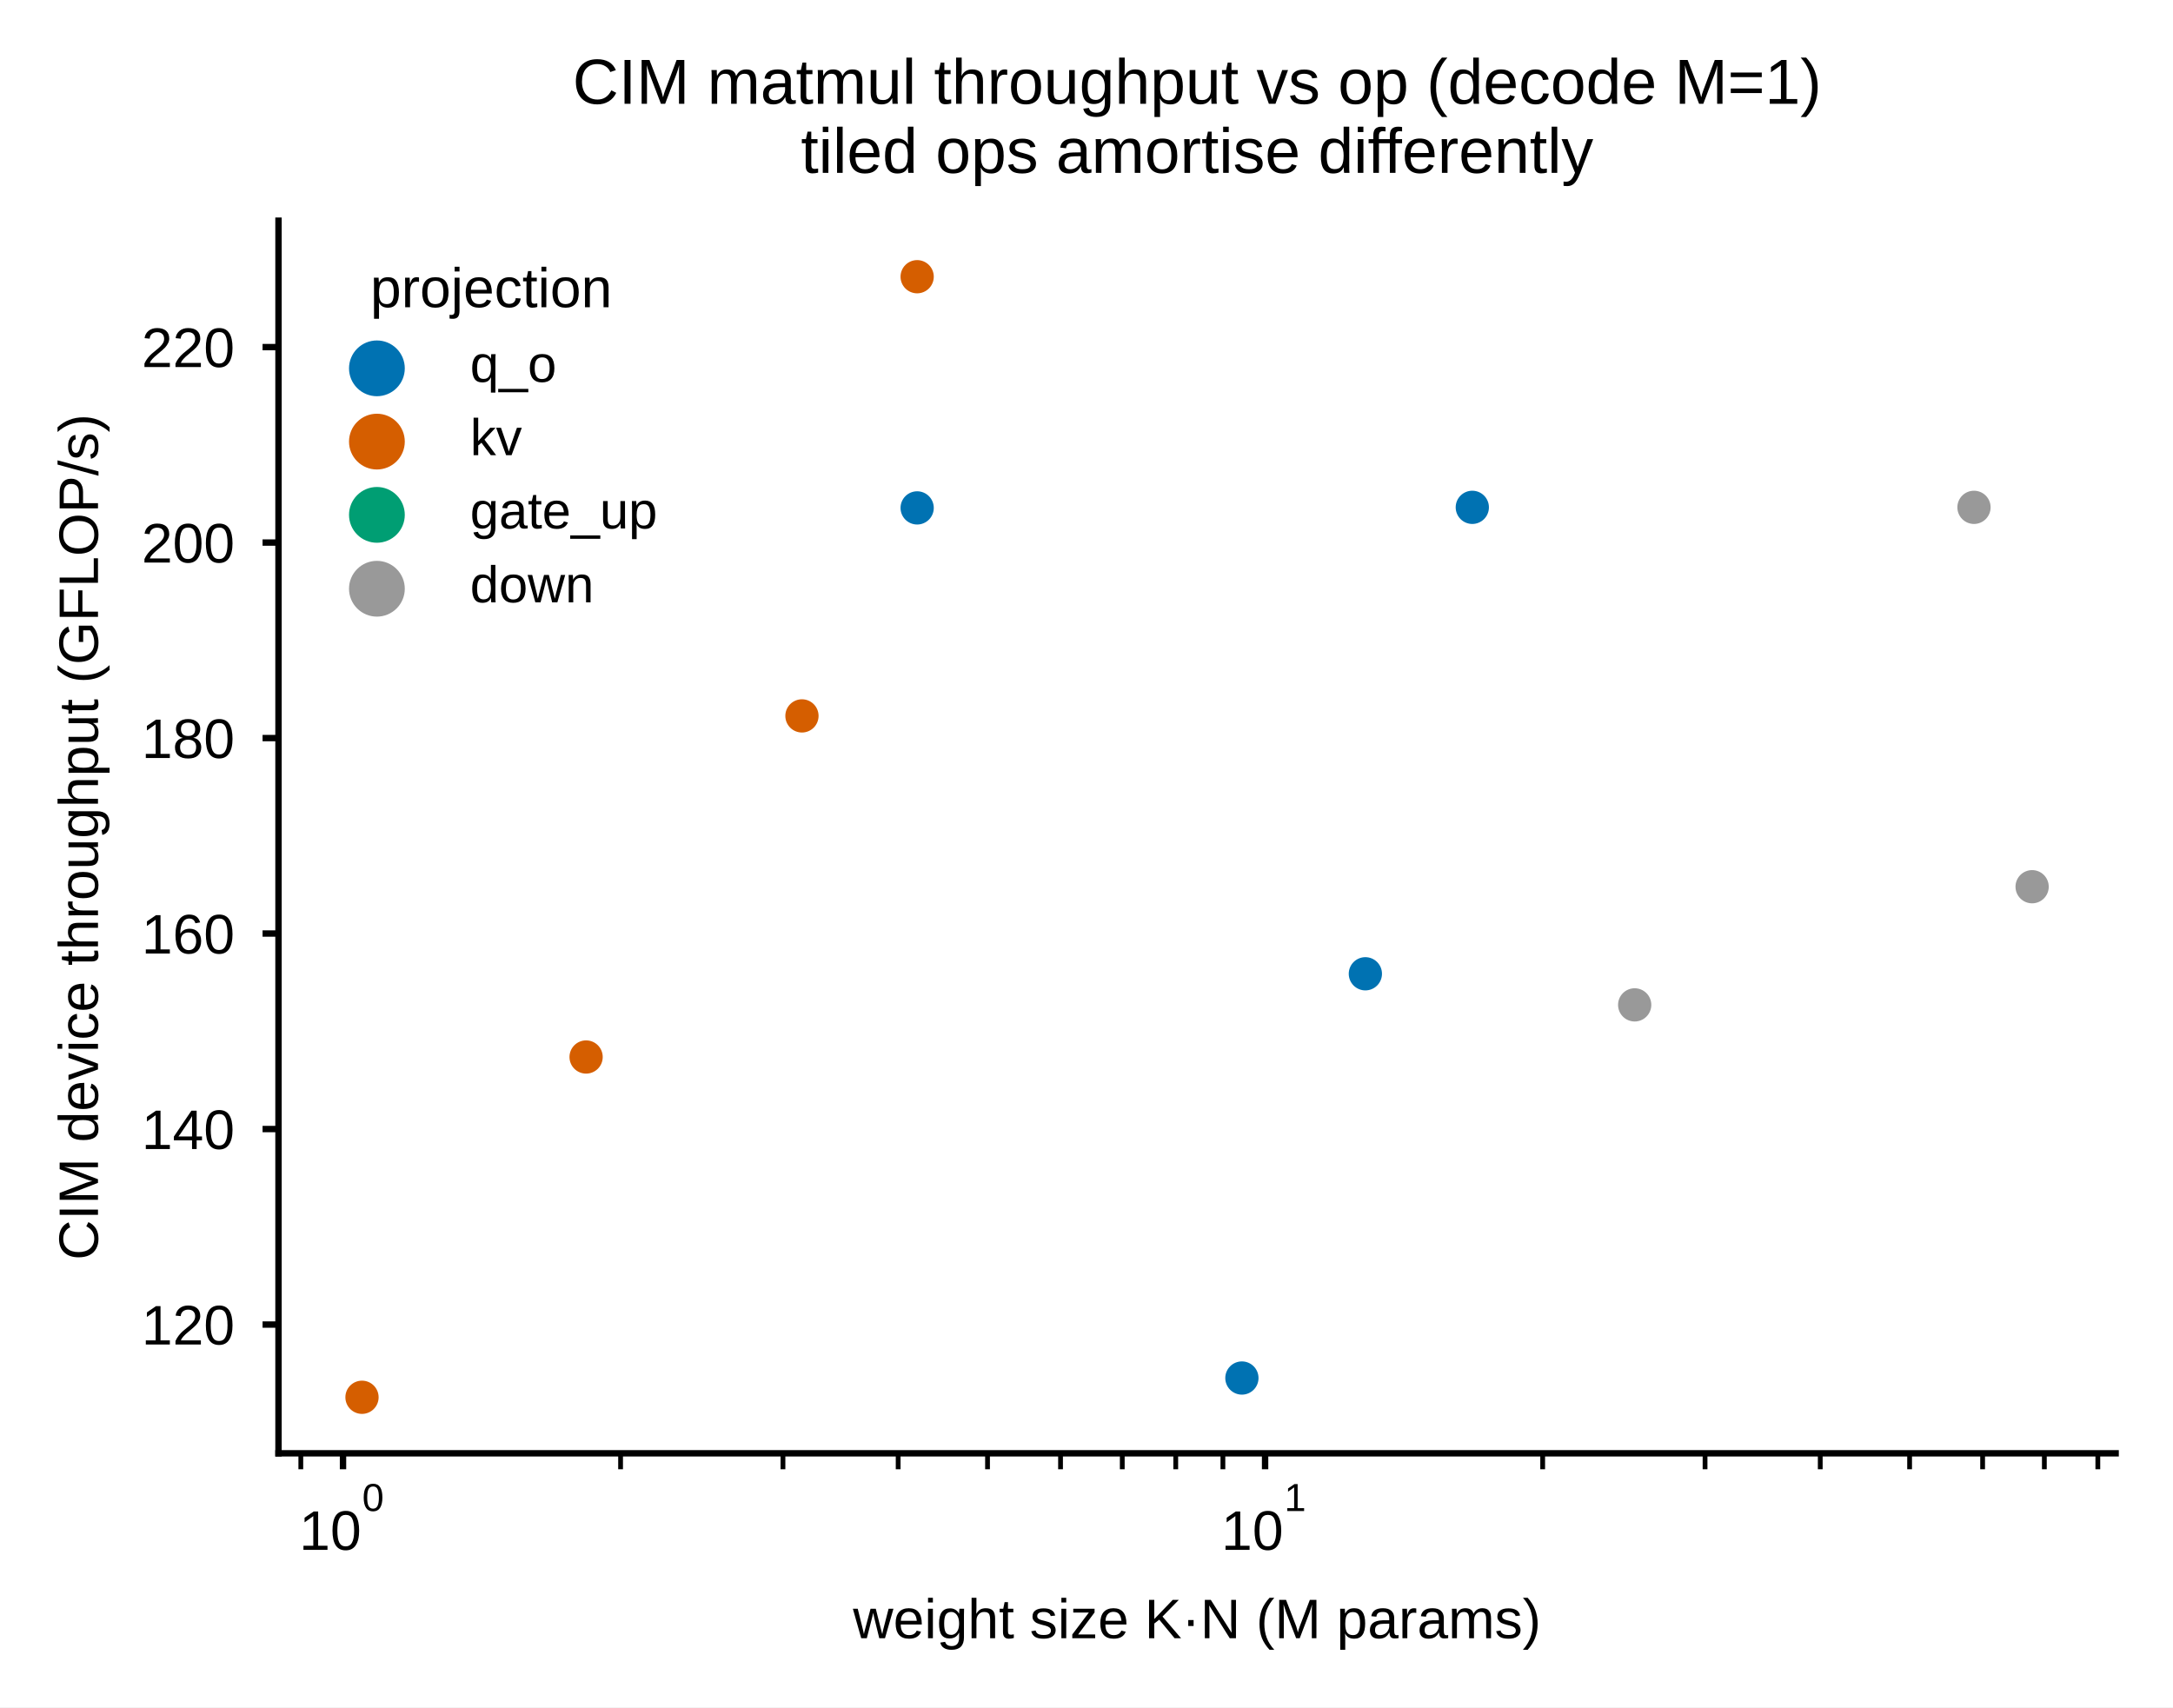
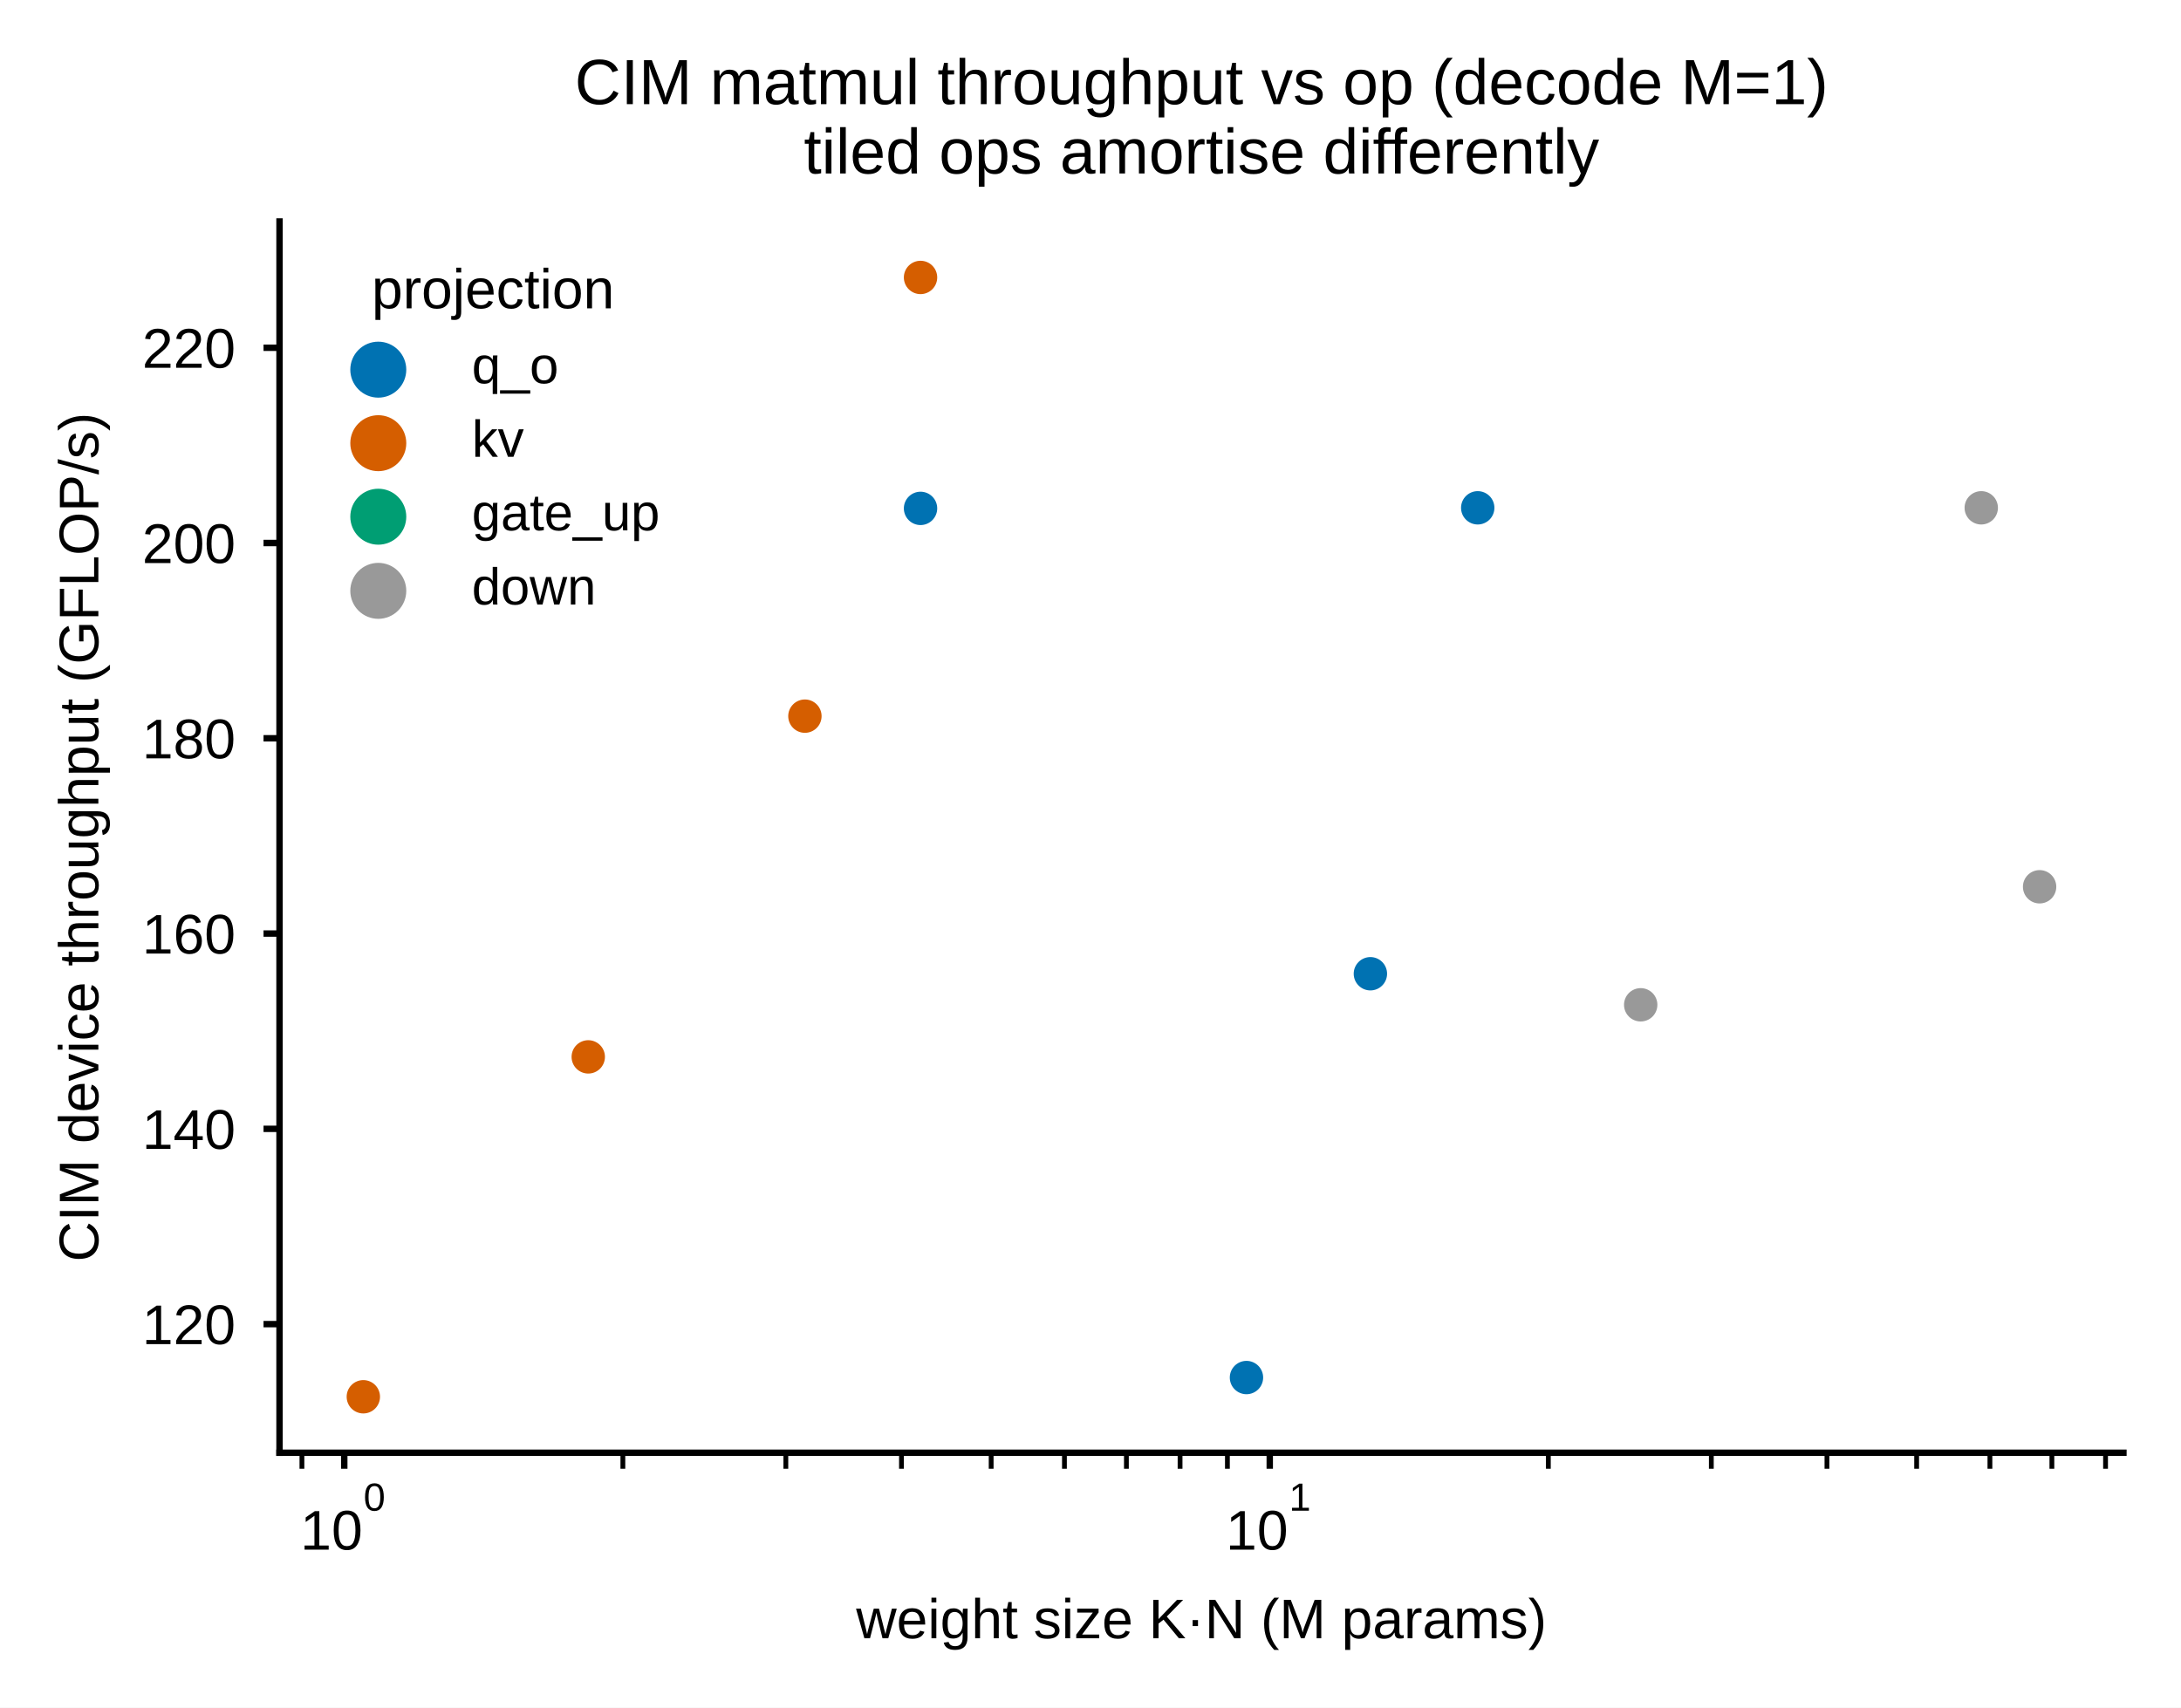
- <svg xmlns="http://www.w3.org/2000/svg" xmlns:xlink="http://www.w3.org/1999/xlink" width="272.711pt" height="214.266pt" viewBox="0 0 272.711 214.266" version="1.1">
+ <svg xmlns="http://www.w3.org/2000/svg" xmlns:xlink="http://www.w3.org/1999/xlink" width="272.711pt" height="213.546pt" viewBox="0 0 272.711 213.546" version="1.1">
  <defs>
    <style type="text/css">*{stroke-linejoin: round; stroke-linecap: butt}</style>
  </defs>
  <g id="figure_1">
    <g id="patch_1">
-       <path d="M 0 214.266  L 272.711 214.266  L 272.711 0  L 0 0  z " style="fill: #ffffff" />
+       <path d="M 0 213.546  L 272.711 213.546  L 272.711 0  L 0 0  z " style="fill: #ffffff" />
    </g>
    <g id="axes_1">
      <g id="patch_2">
-         <path d="M 34.951 182.387  L 265.511 182.387  L 265.511 27.696  L 34.951 27.696  z " style="fill: #ffffff" />
+         <path d="M 34.951 181.667  L 265.511 181.667  L 265.511 27.696  L 34.951 27.696  z " style="fill: #ffffff" />
      </g>
      <g id="PathCollection_1" />
      <g id="PathCollection_2" />
      <g id="PathCollection_3" />
      <g id="PathCollection_4" />
      <g id="matplotlib.axis_1">
        <g id="xtick_1">
          <g id="line2d_1">
            <defs>
-               <path id="md566eccd26" d="M 0 0  L 0 2  " style="stroke: #000000; stroke-width: 0.8" />
+               <path id="mc6e5978137" d="M 0 0  L 0 2  " style="stroke: #000000; stroke-width: 0.8" />
            </defs>
            <g>
-               <use xlink:href="#md566eccd26" x="43.048" y="182.387" style="stroke: #000000; stroke-width: 0.8" />
+               <use xlink:href="#mc6e5978137" x="43.048" y="181.667" style="stroke: #000000; stroke-width: 0.8" />
            </g>
          </g>
          <g id="text_1">
-             <g transform="translate(37.55255 195.1057)">
+             <g transform="translate(37.55255 194.3857)">
              <text>
                <tspan x="0" y="-0.6" style="font-size: 7px; font-family: 'Arial'">1</tspan>
                <tspan x="3.893" y="-0.6" style="font-size: 7px; font-family: 'Arial'">0</tspan>
                <tspan x="7.908" y="-5.478" style="font-size: 4.9px; font-family: 'Arial'">0</tspan>
              </text>
            </g>
          </g>
        </g>
        <g id="xtick_2">
          <g id="line2d_2">
            <g>
-               <use xlink:href="#md566eccd26" x="158.769" y="182.387" style="stroke: #000000; stroke-width: 0.8" />
+               <use xlink:href="#mc6e5978137" x="158.769" y="181.667" style="stroke: #000000; stroke-width: 0.8" />
            </g>
          </g>
          <g id="text_2">
-             <g transform="translate(153.2744 195.1057)">
+             <g transform="translate(153.2744 194.3857)">
              <text>
                <tspan x="0" y="-0.6" style="font-size: 7px; font-family: 'Arial'">1</tspan>
                <tspan x="3.893" y="-0.6" style="font-size: 7px; font-family: 'Arial'">0</tspan>
                <tspan x="7.908" y="-5.478" style="font-size: 4.9px; font-family: 'Arial'">1</tspan>
              </text>
            </g>
          </g>
        </g>
        <g id="xtick_3">
          <g id="line2d_3">
            <defs>
-               <path id="m5970ca5e65" d="M 0 0  L 0 2  " style="stroke: #000000; stroke-width: 0.6" />
+               <path id="md0a6a50734" d="M 0 0  L 0 2  " style="stroke: #000000; stroke-width: 0.6" />
            </defs>
            <g>
-               <use xlink:href="#m5970ca5e65" x="37.752" y="182.387" style="stroke: #000000; stroke-width: 0.6" />
+               <use xlink:href="#md0a6a50734" x="37.752" y="181.667" style="stroke: #000000; stroke-width: 0.6" />
            </g>
          </g>
        </g>
        <g id="xtick_4">
          <g id="line2d_4">
            <g>
-               <use xlink:href="#m5970ca5e65" x="77.883" y="182.387" style="stroke: #000000; stroke-width: 0.6" />
+               <use xlink:href="#md0a6a50734" x="77.883" y="181.667" style="stroke: #000000; stroke-width: 0.6" />
            </g>
          </g>
        </g>
        <g id="xtick_5">
          <g id="line2d_5">
            <g>
-               <use xlink:href="#m5970ca5e65" x="98.261" y="182.387" style="stroke: #000000; stroke-width: 0.6" />
+               <use xlink:href="#md0a6a50734" x="98.261" y="181.667" style="stroke: #000000; stroke-width: 0.6" />
            </g>
          </g>
        </g>
        <g id="xtick_6">
          <g id="line2d_6">
            <g>
-               <use xlink:href="#m5970ca5e65" x="112.719" y="182.387" style="stroke: #000000; stroke-width: 0.6" />
+               <use xlink:href="#md0a6a50734" x="112.719" y="181.667" style="stroke: #000000; stroke-width: 0.6" />
            </g>
          </g>
        </g>
        <g id="xtick_7">
          <g id="line2d_7">
            <g>
-               <use xlink:href="#m5970ca5e65" x="123.934" y="182.387" style="stroke: #000000; stroke-width: 0.6" />
+               <use xlink:href="#md0a6a50734" x="123.934" y="181.667" style="stroke: #000000; stroke-width: 0.6" />
            </g>
          </g>
        </g>
        <g id="xtick_8">
          <g id="line2d_8">
            <g>
-               <use xlink:href="#m5970ca5e65" x="133.097" y="182.387" style="stroke: #000000; stroke-width: 0.6" />
+               <use xlink:href="#md0a6a50734" x="133.097" y="181.667" style="stroke: #000000; stroke-width: 0.6" />
            </g>
          </g>
        </g>
        <g id="xtick_9">
          <g id="line2d_9">
            <g>
-               <use xlink:href="#m5970ca5e65" x="140.844" y="182.387" style="stroke: #000000; stroke-width: 0.6" />
+               <use xlink:href="#md0a6a50734" x="140.844" y="181.667" style="stroke: #000000; stroke-width: 0.6" />
            </g>
          </g>
        </g>
        <g id="xtick_10">
          <g id="line2d_10">
            <g>
-               <use xlink:href="#m5970ca5e65" x="147.555" y="182.387" style="stroke: #000000; stroke-width: 0.6" />
+               <use xlink:href="#md0a6a50734" x="147.555" y="181.667" style="stroke: #000000; stroke-width: 0.6" />
            </g>
          </g>
        </g>
        <g id="xtick_11">
          <g id="line2d_11">
            <g>
-               <use xlink:href="#m5970ca5e65" x="153.474" y="182.387" style="stroke: #000000; stroke-width: 0.6" />
+               <use xlink:href="#md0a6a50734" x="153.474" y="181.667" style="stroke: #000000; stroke-width: 0.6" />
            </g>
          </g>
        </g>
        <g id="xtick_12">
          <g id="line2d_12">
            <g>
-               <use xlink:href="#m5970ca5e65" x="193.605" y="182.387" style="stroke: #000000; stroke-width: 0.6" />
+               <use xlink:href="#md0a6a50734" x="193.605" y="181.667" style="stroke: #000000; stroke-width: 0.6" />
            </g>
          </g>
        </g>
        <g id="xtick_13">
          <g id="line2d_13">
            <g>
-               <use xlink:href="#m5970ca5e65" x="213.983" y="182.387" style="stroke: #000000; stroke-width: 0.6" />
+               <use xlink:href="#md0a6a50734" x="213.983" y="181.667" style="stroke: #000000; stroke-width: 0.6" />
            </g>
          </g>
        </g>
        <g id="xtick_14">
          <g id="line2d_14">
            <g>
-               <use xlink:href="#m5970ca5e65" x="228.441" y="182.387" style="stroke: #000000; stroke-width: 0.6" />
+               <use xlink:href="#md0a6a50734" x="228.441" y="181.667" style="stroke: #000000; stroke-width: 0.6" />
            </g>
          </g>
        </g>
        <g id="xtick_15">
          <g id="line2d_15">
            <g>
-               <use xlink:href="#m5970ca5e65" x="239.655" y="182.387" style="stroke: #000000; stroke-width: 0.6" />
+               <use xlink:href="#md0a6a50734" x="239.655" y="181.667" style="stroke: #000000; stroke-width: 0.6" />
            </g>
          </g>
        </g>
        <g id="xtick_16">
          <g id="line2d_16">
            <g>
-               <use xlink:href="#m5970ca5e65" x="248.818" y="182.387" style="stroke: #000000; stroke-width: 0.6" />
+               <use xlink:href="#md0a6a50734" x="248.818" y="181.667" style="stroke: #000000; stroke-width: 0.6" />
            </g>
          </g>
        </g>
        <g id="xtick_17">
          <g id="line2d_17">
            <g>
-               <use xlink:href="#m5970ca5e65" x="256.566" y="182.387" style="stroke: #000000; stroke-width: 0.6" />
+               <use xlink:href="#md0a6a50734" x="256.566" y="181.667" style="stroke: #000000; stroke-width: 0.6" />
            </g>
          </g>
        </g>
        <g id="xtick_18">
          <g id="line2d_18">
            <g>
-               <use xlink:href="#m5970ca5e65" x="263.277" y="182.387" style="stroke: #000000; stroke-width: 0.6" />
+               <use xlink:href="#md0a6a50734" x="263.277" y="181.667" style="stroke: #000000; stroke-width: 0.6" />
            </g>
          </g>
        </g>
        <g id="text_3">
-           <text style="font-size: 7px; font-family: 'Arial', 'Helvetica', 'DejaVu Sans', sans-serif; text-anchor: middle" x="150.231" y="205.593" transform="rotate(-0 150.2314 205.5927)">weight size K·N (M params)</text>
+           <text style="font-size: 7px; font-family: 'Arial', 'Helvetica', 'DejaVu Sans', sans-serif; text-anchor: middle" x="150.231" y="204.873" transform="rotate(-0 150.2314 204.8727)">weight size K·N (M params)</text>
        </g>
      </g>
      <g id="matplotlib.axis_2">
        <g id="ytick_1">
          <g id="line2d_19">
            <defs>
-               <path id="maef271bc81" d="M 0 0  L -2 0  " style="stroke: #000000; stroke-width: 0.8" />
+               <path id="mb5b300760f" d="M 0 0  L -2 0  " style="stroke: #000000; stroke-width: 0.8" />
            </defs>
            <g>
-               <use xlink:href="#maef271bc81" x="34.951" y="166.227" style="stroke: #000000; stroke-width: 0.8" />
+               <use xlink:href="#mb5b300760f" x="34.951" y="165.582" style="stroke: #000000; stroke-width: 0.8" />
            </g>
          </g>
          <g id="text_4">
-             <text style="font-size: 7px; font-family: 'Arial', 'Helvetica', 'DejaVu Sans', sans-serif; text-anchor: end" x="29.451" y="168.732" transform="rotate(-0 29.45141 168.7322)">120</text>
+             <text style="font-size: 7px; font-family: 'Arial', 'Helvetica', 'DejaVu Sans', sans-serif; text-anchor: end" x="29.451" y="168.087" transform="rotate(-0 29.45141 168.0874)">120</text>
          </g>
        </g>
        <g id="ytick_2">
          <g id="line2d_20">
            <g>
-               <use xlink:href="#maef271bc81" x="34.951" y="141.693" style="stroke: #000000; stroke-width: 0.8" />
+               <use xlink:href="#mb5b300760f" x="34.951" y="141.163" style="stroke: #000000; stroke-width: 0.8" />
            </g>
          </g>
          <g id="text_5">
-             <text style="font-size: 7px; font-family: 'Arial', 'Helvetica', 'DejaVu Sans', sans-serif; text-anchor: end" x="29.451" y="144.199" transform="rotate(-0 29.45141 144.1986)">140</text>
+             <text style="font-size: 7px; font-family: 'Arial', 'Helvetica', 'DejaVu Sans', sans-serif; text-anchor: end" x="29.451" y="143.668" transform="rotate(-0 29.45141 143.668)">140</text>
          </g>
        </g>
        <g id="ytick_3">
          <g id="line2d_21">
            <g>
-               <use xlink:href="#maef271bc81" x="34.951" y="117.16" style="stroke: #000000; stroke-width: 0.8" />
+               <use xlink:href="#mb5b300760f" x="34.951" y="116.743" style="stroke: #000000; stroke-width: 0.8" />
            </g>
          </g>
          <g id="text_6">
-             <text style="font-size: 7px; font-family: 'Arial', 'Helvetica', 'DejaVu Sans', sans-serif; text-anchor: end" x="29.451" y="119.665" transform="rotate(-0 29.45141 119.665)">160</text>
+             <text style="font-size: 7px; font-family: 'Arial', 'Helvetica', 'DejaVu Sans', sans-serif; text-anchor: end" x="29.451" y="119.249" transform="rotate(-0 29.45141 119.2486)">160</text>
          </g>
        </g>
        <g id="ytick_4">
          <g id="line2d_22">
            <g>
-               <use xlink:href="#maef271bc81" x="34.951" y="92.626" style="stroke: #000000; stroke-width: 0.8" />
+               <use xlink:href="#mb5b300760f" x="34.951" y="92.324" style="stroke: #000000; stroke-width: 0.8" />
            </g>
          </g>
          <g id="text_7">
-             <text style="font-size: 7px; font-family: 'Arial', 'Helvetica', 'DejaVu Sans', sans-serif; text-anchor: end" x="29.451" y="95.131" transform="rotate(-0 29.45141 95.13142)">180</text>
+             <text style="font-size: 7px; font-family: 'Arial', 'Helvetica', 'DejaVu Sans', sans-serif; text-anchor: end" x="29.451" y="94.829" transform="rotate(-0 29.45141 94.82921)">180</text>
          </g>
        </g>
        <g id="ytick_5">
          <g id="line2d_23">
            <g>
-               <use xlink:href="#maef271bc81" x="34.951" y="68.093" style="stroke: #000000; stroke-width: 0.8" />
+               <use xlink:href="#mb5b300760f" x="34.951" y="67.905" style="stroke: #000000; stroke-width: 0.8" />
            </g>
          </g>
          <g id="text_8">
-             <text style="font-size: 7px; font-family: 'Arial', 'Helvetica', 'DejaVu Sans', sans-serif; text-anchor: end" x="29.451" y="70.598" transform="rotate(-0 29.45141 70.59782)">200</text>
+             <text style="font-size: 7px; font-family: 'Arial', 'Helvetica', 'DejaVu Sans', sans-serif; text-anchor: end" x="29.451" y="70.41" transform="rotate(-0 29.45141 70.4098)">200</text>
          </g>
        </g>
        <g id="ytick_6">
          <g id="line2d_24">
            <g>
-               <use xlink:href="#maef271bc81" x="34.951" y="43.559" style="stroke: #000000; stroke-width: 0.8" />
+               <use xlink:href="#mb5b300760f" x="34.951" y="43.485" style="stroke: #000000; stroke-width: 0.8" />
            </g>
          </g>
          <g id="text_9">
-             <text style="font-size: 7px; font-family: 'Arial', 'Helvetica', 'DejaVu Sans', sans-serif; text-anchor: end" x="29.451" y="46.064" transform="rotate(-0 29.45141 46.06422)">220</text>
+             <text style="font-size: 7px; font-family: 'Arial', 'Helvetica', 'DejaVu Sans', sans-serif; text-anchor: end" x="29.451" y="45.99" transform="rotate(-0 29.45141 45.99038)">220</text>
          </g>
        </g>
        <g id="text_10">
-           <text style="font-size: 7px; font-family: 'Arial', 'Helvetica', 'DejaVu Sans', sans-serif; text-anchor: middle" x="12.3" y="105.041" transform="rotate(-90 12.30016 105.0415)">CIM device throughput (GFLOP/s)</text>
+           <text style="font-size: 7px; font-family: 'Arial', 'Helvetica', 'DejaVu Sans', sans-serif; text-anchor: middle" x="12.3" y="104.681" transform="rotate(-90 12.30016 104.6815)">CIM device throughput (GFLOP/s)</text>
        </g>
      </g>
      <g id="patch_3">
-         <path d="M 34.951 182.387  L 34.951 27.696  " style="fill: none; stroke: #000000; stroke-width: 0.8; stroke-linejoin: miter; stroke-linecap: square" />
+         <path d="M 34.951 181.667  L 34.951 27.696  " style="fill: none; stroke: #000000; stroke-width: 0.8; stroke-linejoin: miter; stroke-linecap: square" />
      </g>
      <g id="patch_4">
-         <path d="M 34.951 182.387  L 265.511 182.387  " style="fill: none; stroke: #000000; stroke-width: 0.8; stroke-linejoin: miter; stroke-linecap: square" />
+         <path d="M 34.951 181.667  L 265.511 181.667  " style="fill: none; stroke: #000000; stroke-width: 0.8; stroke-linejoin: miter; stroke-linecap: square" />
      </g>
      <g id="PathCollection_5">
        <defs>
-           <path id="m19c9b4c3d0" d="M 0 2.236  C 0.593 2.236 1.162 2 1.581 1.581  C 2 1.162 2.236 0.593 2.236 0  C 2.236 -0.593 2 -1.162 1.581 -1.581  C 1.162 -2 0.593 -2.236 0 -2.236  C -0.593 -2.236 -1.162 -2 -1.581 -1.581  C -2 -1.162 -2.236 -0.593 -2.236 0  C -2.236 0.593 -2 1.162 -1.581 1.581  C -1.162 2 -0.593 2.236 0 2.236  z " style="stroke: #ffffff; stroke-width: 0.3" />
+           <path id="maeea820d54" d="M 0 2.236  C 0.593 2.236 1.162 2 1.581 1.581  C 2 1.162 2.236 0.593 2.236 0  C 2.236 -0.593 2 -1.162 1.581 -1.581  C 1.162 -2 0.593 -2.236 0 -2.236  C -0.593 -2.236 -1.162 -2 -1.581 -1.581  C -2 -1.162 -2.236 -0.593 -2.236 0  C -2.236 0.593 -2 1.162 -1.581 1.581  C -1.162 2 -0.593 2.236 0 2.236  z " style="stroke: #ffffff; stroke-width: 0.3" />
        </defs>
-         <g clip-path="url(#p5b063d3272)">
-           <use xlink:href="#m19c9b4c3d0" x="115.103" y="63.741" style="fill: #0072b2; stroke: #ffffff; stroke-width: 0.3" />
+         <g clip-path="url(#pb233da4864)">
+           <use xlink:href="#maeea820d54" x="115.103" y="63.574" style="fill: #0072b2; stroke: #ffffff; stroke-width: 0.3" />
        </g>
      </g>
      <g id="PathCollection_6">
        <defs>
-           <path id="mcf9665e57c" d="M 0 2.236  C 0.593 2.236 1.162 2 1.581 1.581  C 2 1.162 2.236 0.593 2.236 0  C 2.236 -0.593 2 -1.162 1.581 -1.581  C 1.162 -2 0.593 -2.236 0 -2.236  C -0.593 -2.236 -1.162 -2 -1.581 -1.581  C -2 -1.162 -2.236 -0.593 -2.236 0  C -2.236 0.593 -2 1.162 -1.581 1.581  C -1.162 2 -0.593 2.236 0 2.236  z " style="stroke: #ffffff; stroke-width: 0.3" />
+           <path id="mc6dc8968f3" d="M 0 2.236  C 0.593 2.236 1.162 2 1.581 1.581  C 2 1.162 2.236 0.593 2.236 0  C 2.236 -0.593 2 -1.162 1.581 -1.581  C 1.162 -2 0.593 -2.236 0 -2.236  C -0.593 -2.236 -1.162 -2 -1.581 -1.581  C -2 -1.162 -2.236 -0.593 -2.236 0  C -2.236 0.593 -2 1.162 -1.581 1.581  C -1.162 2 -0.593 2.236 0 2.236  z " style="stroke: #ffffff; stroke-width: 0.3" />
        </defs>
-         <g clip-path="url(#p5b063d3272)">
-           <use xlink:href="#mcf9665e57c" x="45.431" y="175.356" style="fill: #d55e00; stroke: #ffffff; stroke-width: 0.3" />
+         <g clip-path="url(#pb233da4864)">
+           <use xlink:href="#mc6dc8968f3" x="45.431" y="174.668" style="fill: #d55e00; stroke: #ffffff; stroke-width: 0.3" />
        </g>
      </g>
      <g id="PathCollection_7">
-         <g clip-path="url(#p5b063d3272)">
-           <use xlink:href="#mcf9665e57c" x="100.645" y="89.844" style="fill: #d55e00; stroke: #ffffff; stroke-width: 0.3" />
+         <g clip-path="url(#pb233da4864)">
+           <use xlink:href="#mc6dc8968f3" x="100.645" y="89.555" style="fill: #d55e00; stroke: #ffffff; stroke-width: 0.3" />
        </g>
      </g>
      <g id="PathCollection_8">
        <defs>
-           <path id="m897095de9e" d="M 0 2.236  C 0.593 2.236 1.162 2 1.581 1.581  C 2 1.162 2.236 0.593 2.236 0  C 2.236 -0.593 2 -1.162 1.581 -1.581  C 1.162 -2 0.593 -2.236 0 -2.236  C -0.593 -2.236 -1.162 -2 -1.581 -1.581  C -2 -1.162 -2.236 -0.593 -2.236 0  C -2.236 0.593 -2 1.162 -1.581 1.581  C -1.162 2 -0.593 2.236 0 2.236  z " style="stroke: #ffffff; stroke-width: 0.3" />
+           <path id="me955545667" d="M 0 2.236  C 0.593 2.236 1.162 2 1.581 1.581  C 2 1.162 2.236 0.593 2.236 0  C 2.236 -0.593 2 -1.162 1.581 -1.581  C 1.162 -2 0.593 -2.236 0 -2.236  C -0.593 -2.236 -1.162 -2 -1.581 -1.581  C -2 -1.162 -2.236 -0.593 -2.236 0  C -2.236 0.593 -2 1.162 -1.581 1.581  C -1.162 2 -0.593 2.236 0 2.236  z " style="stroke: #ffffff; stroke-width: 0.3" />
        </defs>
-         <g clip-path="url(#p5b063d3272)">
-           <use xlink:href="#m897095de9e" x="184.774" y="63.67" style="fill: #009e73; stroke: #ffffff; stroke-width: 0.3" />
+         <g clip-path="url(#pb233da4864)">
+           <use xlink:href="#me955545667" x="184.774" y="63.503" style="fill: #009e73; stroke: #ffffff; stroke-width: 0.3" />
        </g>
      </g>
      <g id="PathCollection_9">
        <defs>
-           <path id="m4a6b1c4a29" d="M 0 2.236  C 0.593 2.236 1.162 2 1.581 1.581  C 2 1.162 2.236 0.593 2.236 0  C 2.236 -0.593 2 -1.162 1.581 -1.581  C 1.162 -2 0.593 -2.236 0 -2.236  C -0.593 -2.236 -1.162 -2 -1.581 -1.581  C -2 -1.162 -2.236 -0.593 -2.236 0  C -2.236 0.593 -2 1.162 -1.581 1.581  C -1.162 2 -0.593 2.236 0 2.236  z " style="stroke: #ffffff; stroke-width: 0.3" />
+           <path id="m299c4c0170" d="M 0 2.236  C 0.593 2.236 1.162 2 1.581 1.581  C 2 1.162 2.236 0.593 2.236 0  C 2.236 -0.593 2 -1.162 1.581 -1.581  C 1.162 -2 0.593 -2.236 0 -2.236  C -0.593 -2.236 -1.162 -2 -1.581 -1.581  C -2 -1.162 -2.236 -0.593 -2.236 0  C -2.236 0.593 -2 1.162 -1.581 1.581  C -1.162 2 -0.593 2.236 0 2.236  z " style="stroke: #ffffff; stroke-width: 0.3" />
        </defs>
-         <g clip-path="url(#p5b063d3272)">
-           <use xlink:href="#m4a6b1c4a29" x="184.774" y="63.67" style="fill: #999999; stroke: #ffffff; stroke-width: 0.3" />
+         <g clip-path="url(#pb233da4864)">
+           <use xlink:href="#m299c4c0170" x="184.774" y="63.503" style="fill: #999999; stroke: #ffffff; stroke-width: 0.3" />
        </g>
      </g>
      <g id="PathCollection_10">
-         <g clip-path="url(#p5b063d3272)">
-           <use xlink:href="#m19c9b4c3d0" x="155.858" y="172.94" style="fill: #0072b2; stroke: #ffffff; stroke-width: 0.3" />
+         <g clip-path="url(#pb233da4864)">
+           <use xlink:href="#maeea820d54" x="155.858" y="172.264" style="fill: #0072b2; stroke: #ffffff; stroke-width: 0.3" />
        </g>
      </g>
      <g id="PathCollection_11">
-         <g clip-path="url(#p5b063d3272)">
-           <use xlink:href="#m897095de9e" x="205.152" y="126.11" style="fill: #009e73; stroke: #ffffff; stroke-width: 0.3" />
+         <g clip-path="url(#pb233da4864)">
+           <use xlink:href="#me955545667" x="205.152" y="125.652" style="fill: #009e73; stroke: #ffffff; stroke-width: 0.3" />
        </g>
      </g>
      <g id="PathCollection_12">
-         <g clip-path="url(#p5b063d3272)">
-           <use xlink:href="#m4a6b1c4a29" x="205.152" y="126.11" style="fill: #999999; stroke: #ffffff; stroke-width: 0.3" />
+         <g clip-path="url(#pb233da4864)">
+           <use xlink:href="#m299c4c0170" x="205.152" y="125.652" style="fill: #999999; stroke: #ffffff; stroke-width: 0.3" />
        </g>
      </g>
      <g id="PathCollection_13">
-         <g clip-path="url(#p5b063d3272)">
-           <use xlink:href="#m19c9b4c3d0" x="184.774" y="63.67" style="fill: #0072b2; stroke: #ffffff; stroke-width: 0.3" />
+         <g clip-path="url(#pb233da4864)">
+           <use xlink:href="#maeea820d54" x="184.774" y="63.503" style="fill: #0072b2; stroke: #ffffff; stroke-width: 0.3" />
        </g>
      </g>
      <g id="PathCollection_14">
-         <g clip-path="url(#p5b063d3272)">
-           <use xlink:href="#mcf9665e57c" x="115.103" y="34.727" style="fill: #d55e00; stroke: #ffffff; stroke-width: 0.3" />
+         <g clip-path="url(#pb233da4864)">
+           <use xlink:href="#mc6dc8968f3" x="115.103" y="34.695" style="fill: #d55e00; stroke: #ffffff; stroke-width: 0.3" />
        </g>
      </g>
      <g id="PathCollection_15">
-         <g clip-path="url(#p5b063d3272)">
-           <use xlink:href="#m897095de9e" x="247.735" y="63.67" style="fill: #009e73; stroke: #ffffff; stroke-width: 0.3" />
+         <g clip-path="url(#pb233da4864)">
+           <use xlink:href="#me955545667" x="247.735" y="63.503" style="fill: #009e73; stroke: #ffffff; stroke-width: 0.3" />
        </g>
      </g>
      <g id="PathCollection_16">
-         <g clip-path="url(#p5b063d3272)">
-           <use xlink:href="#m4a6b1c4a29" x="247.735" y="63.67" style="fill: #999999; stroke: #ffffff; stroke-width: 0.3" />
+         <g clip-path="url(#pb233da4864)">
+           <use xlink:href="#m299c4c0170" x="247.735" y="63.503" style="fill: #999999; stroke: #ffffff; stroke-width: 0.3" />
        </g>
      </g>
      <g id="PathCollection_17">
-         <g clip-path="url(#p5b063d3272)">
-           <use xlink:href="#m19c9b4c3d0" x="171.353" y="122.208" style="fill: #0072b2; stroke: #ffffff; stroke-width: 0.3" />
+         <g clip-path="url(#pb233da4864)">
+           <use xlink:href="#maeea820d54" x="171.353" y="121.768" style="fill: #0072b2; stroke: #ffffff; stroke-width: 0.3" />
        </g>
      </g>
      <g id="PathCollection_18">
-         <g clip-path="url(#p5b063d3272)">
-           <use xlink:href="#mcf9665e57c" x="73.556" y="132.652" style="fill: #d55e00; stroke: #ffffff; stroke-width: 0.3" />
+         <g clip-path="url(#pb233da4864)">
+           <use xlink:href="#mc6dc8968f3" x="73.556" y="132.164" style="fill: #d55e00; stroke: #ffffff; stroke-width: 0.3" />
        </g>
      </g>
      <g id="PathCollection_19">
-         <g clip-path="url(#p5b063d3272)">
-           <use xlink:href="#m897095de9e" x="255.031" y="111.281" style="fill: #009e73; stroke: #ffffff; stroke-width: 0.3" />
+         <g clip-path="url(#pb233da4864)">
+           <use xlink:href="#me955545667" x="255.031" y="110.892" style="fill: #009e73; stroke: #ffffff; stroke-width: 0.3" />
        </g>
      </g>
      <g id="PathCollection_20">
-         <g clip-path="url(#p5b063d3272)">
-           <use xlink:href="#m4a6b1c4a29" x="255.031" y="111.281" style="fill: #999999; stroke: #ffffff; stroke-width: 0.3" />
+         <g clip-path="url(#pb233da4864)">
+           <use xlink:href="#m299c4c0170" x="255.031" y="110.892" style="fill: #999999; stroke: #ffffff; stroke-width: 0.3" />
        </g>
      </g>
      <g id="text_11">
        <text style="font-size: 8px; font-family: 'Arial', 'Helvetica', 'DejaVu Sans', sans-serif" transform="translate(71.86766 13.02375)">CIM matmul throughput vs op (decode M=1)</text>
        <text style="font-size: 8px; font-family: 'Arial', 'Helvetica', 'DejaVu Sans', sans-serif" transform="translate(100.5039 21.696)">tiled ops amortise differently</text>
      </g>
      <g id="legend_1">
        <g id="text_12">
          <text style="font-size: 7px; font-family: 'Arial', 'Helvetica', 'DejaVu Sans', sans-serif; text-anchor: start" x="46.473" y="38.556" transform="rotate(-0 46.47344 38.55647)">projection</text>
        </g>
        <g id="PathCollection_21">
          <defs>
-             <path id="me12dbcbb3e" d="M 0 3  C 0.796 3 1.559 2.684 2.121 2.121  C 2.684 1.559 3 0.796 3 0  C 3 -0.796 2.684 -1.559 2.121 -2.121  C 1.559 -2.684 0.796 -3 0 -3  C -0.796 -3 -1.559 -2.684 -2.121 -2.121  C -2.684 -1.559 -3 -0.796 -3 0  C -3 0.796 -2.684 1.559 -2.121 2.121  C -1.559 2.684 -0.796 3 0 3  z " style="stroke: #0072b2" />
+             <path id="m30686cd0e1" d="M 0 3  C 0.796 3 1.559 2.684 2.121 2.121  C 2.684 1.559 3 0.796 3 0  C 3 -0.796 2.684 -1.559 2.121 -2.121  C 1.559 -2.684 0.796 -3 0 -3  C -0.796 -3 -1.559 -2.684 -2.121 -2.121  C -2.684 -1.559 -3 -0.796 -3 0  C -3 0.796 -2.684 1.559 -2.121 2.121  C -1.559 2.684 -0.796 3 0 3  z " style="stroke: #0072b2" />
          </defs>
          <g>
-             <use xlink:href="#me12dbcbb3e" x="47.301" y="46.226" style="fill: #0072b2; stroke: #0072b2" />
+             <use xlink:href="#m30686cd0e1" x="47.301" y="46.226" style="fill: #0072b2; stroke: #0072b2" />
          </g>
        </g>
        <g id="text_13">
          <text style="font-size: 6.5px; font-family: 'Arial', 'Helvetica', 'DejaVu Sans', sans-serif; text-anchor: start" x="59.001" y="47.932" transform="rotate(-0 59.00141 47.93233)">q_o</text>
        </g>
        <g id="PathCollection_22">
          <defs>
-             <path id="m5d5ac4406f" d="M 0 3  C 0.796 3 1.559 2.684 2.121 2.121  C 2.684 1.559 3 0.796 3 0  C 3 -0.796 2.684 -1.559 2.121 -2.121  C 1.559 -2.684 0.796 -3 0 -3  C -0.796 -3 -1.559 -2.684 -2.121 -2.121  C -2.684 -1.559 -3 -0.796 -3 0  C -3 0.796 -2.684 1.559 -2.121 2.121  C -1.559 2.684 -0.796 3 0 3  z " style="stroke: #d55e00" />
+             <path id="mea7b47f95f" d="M 0 3  C 0.796 3 1.559 2.684 2.121 2.121  C 2.684 1.559 3 0.796 3 0  C 3 -0.796 2.684 -1.559 2.121 -2.121  C 1.559 -2.684 0.796 -3 0 -3  C -0.796 -3 -1.559 -2.684 -2.121 -2.121  C -2.684 -1.559 -3 -0.796 -3 0  C -3 0.796 -2.684 1.559 -2.121 2.121  C -1.559 2.684 -0.796 3 0 3  z " style="stroke: #d55e00" />
          </defs>
          <g>
-             <use xlink:href="#m5d5ac4406f" x="47.301" y="55.421" style="fill: #d55e00; stroke: #d55e00" />
+             <use xlink:href="#mea7b47f95f" x="47.301" y="55.421" style="fill: #d55e00; stroke: #d55e00" />
          </g>
        </g>
        <g id="text_14">
          <text style="font-size: 6.5px; font-family: 'Arial', 'Helvetica', 'DejaVu Sans', sans-serif; text-anchor: start" x="59.001" y="57.127" transform="rotate(-0 59.00141 57.12678)">kv</text>
        </g>
        <g id="PathCollection_23">
          <defs>
-             <path id="mf94c4fe1c5" d="M 0 3  C 0.796 3 1.559 2.684 2.121 2.121  C 2.684 1.559 3 0.796 3 0  C 3 -0.796 2.684 -1.559 2.121 -2.121  C 1.559 -2.684 0.796 -3 0 -3  C -0.796 -3 -1.559 -2.684 -2.121 -2.121  C -2.684 -1.559 -3 -0.796 -3 0  C -3 0.796 -2.684 1.559 -2.121 2.121  C -1.559 2.684 -0.796 3 0 3  z " style="stroke: #009e73" />
+             <path id="m72759ce023" d="M 0 3  C 0.796 3 1.559 2.684 2.121 2.121  C 2.684 1.559 3 0.796 3 0  C 3 -0.796 2.684 -1.559 2.121 -2.121  C 1.559 -2.684 0.796 -3 0 -3  C -0.796 -3 -1.559 -2.684 -2.121 -2.121  C -2.684 -1.559 -3 -0.796 -3 0  C -3 0.796 -2.684 1.559 -2.121 2.121  C -1.559 2.684 -0.796 3 0 3  z " style="stroke: #009e73" />
          </defs>
          <g>
-             <use xlink:href="#mf94c4fe1c5" x="47.301" y="64.615" style="fill: #009e73; stroke: #009e73" />
+             <use xlink:href="#m72759ce023" x="47.301" y="64.615" style="fill: #009e73; stroke: #009e73" />
          </g>
        </g>
        <g id="text_15">
          <text style="font-size: 6.5px; font-family: 'Arial', 'Helvetica', 'DejaVu Sans', sans-serif; text-anchor: start" x="59.001" y="66.321" transform="rotate(-0 59.00141 66.32123)">gate_up</text>
        </g>
        <g id="PathCollection_24">
          <defs>
-             <path id="m66dbc1e97f" d="M 0 3  C 0.796 3 1.559 2.684 2.121 2.121  C 2.684 1.559 3 0.796 3 0  C 3 -0.796 2.684 -1.559 2.121 -2.121  C 1.559 -2.684 0.796 -3 0 -3  C -0.796 -3 -1.559 -2.684 -2.121 -2.121  C -2.684 -1.559 -3 -0.796 -3 0  C -3 0.796 -2.684 1.559 -2.121 2.121  C -1.559 2.684 -0.796 3 0 3  z " style="stroke: #999999" />
+             <path id="mdf565d3e1b" d="M 0 3  C 0.796 3 1.559 2.684 2.121 2.121  C 2.684 1.559 3 0.796 3 0  C 3 -0.796 2.684 -1.559 2.121 -2.121  C 1.559 -2.684 0.796 -3 0 -3  C -0.796 -3 -1.559 -2.684 -2.121 -2.121  C -2.684 -1.559 -3 -0.796 -3 0  C -3 0.796 -2.684 1.559 -2.121 2.121  C -1.559 2.684 -0.796 3 0 3  z " style="stroke: #999999" />
          </defs>
          <g>
-             <use xlink:href="#m66dbc1e97f" x="47.301" y="73.886" style="fill: #999999; stroke: #999999" />
+             <use xlink:href="#mdf565d3e1b" x="47.301" y="73.886" style="fill: #999999; stroke: #999999" />
          </g>
        </g>
        <g id="text_16">
          <text style="font-size: 6.5px; font-family: 'Arial', 'Helvetica', 'DejaVu Sans', sans-serif; text-anchor: start" x="59.001" y="75.592" transform="rotate(-0 59.00141 75.59186)">down</text>
        </g>
      </g>
    </g>
  </g>
  <defs>
-     <clipPath id="p5b063d3272">
-       <rect x="34.951" y="27.696" width="230.56" height="154.691" />
+     <clipPath id="pb233da4864">
+       <rect x="34.951" y="27.696" width="230.56" height="153.971" />
    </clipPath>
  </defs>
</svg>
